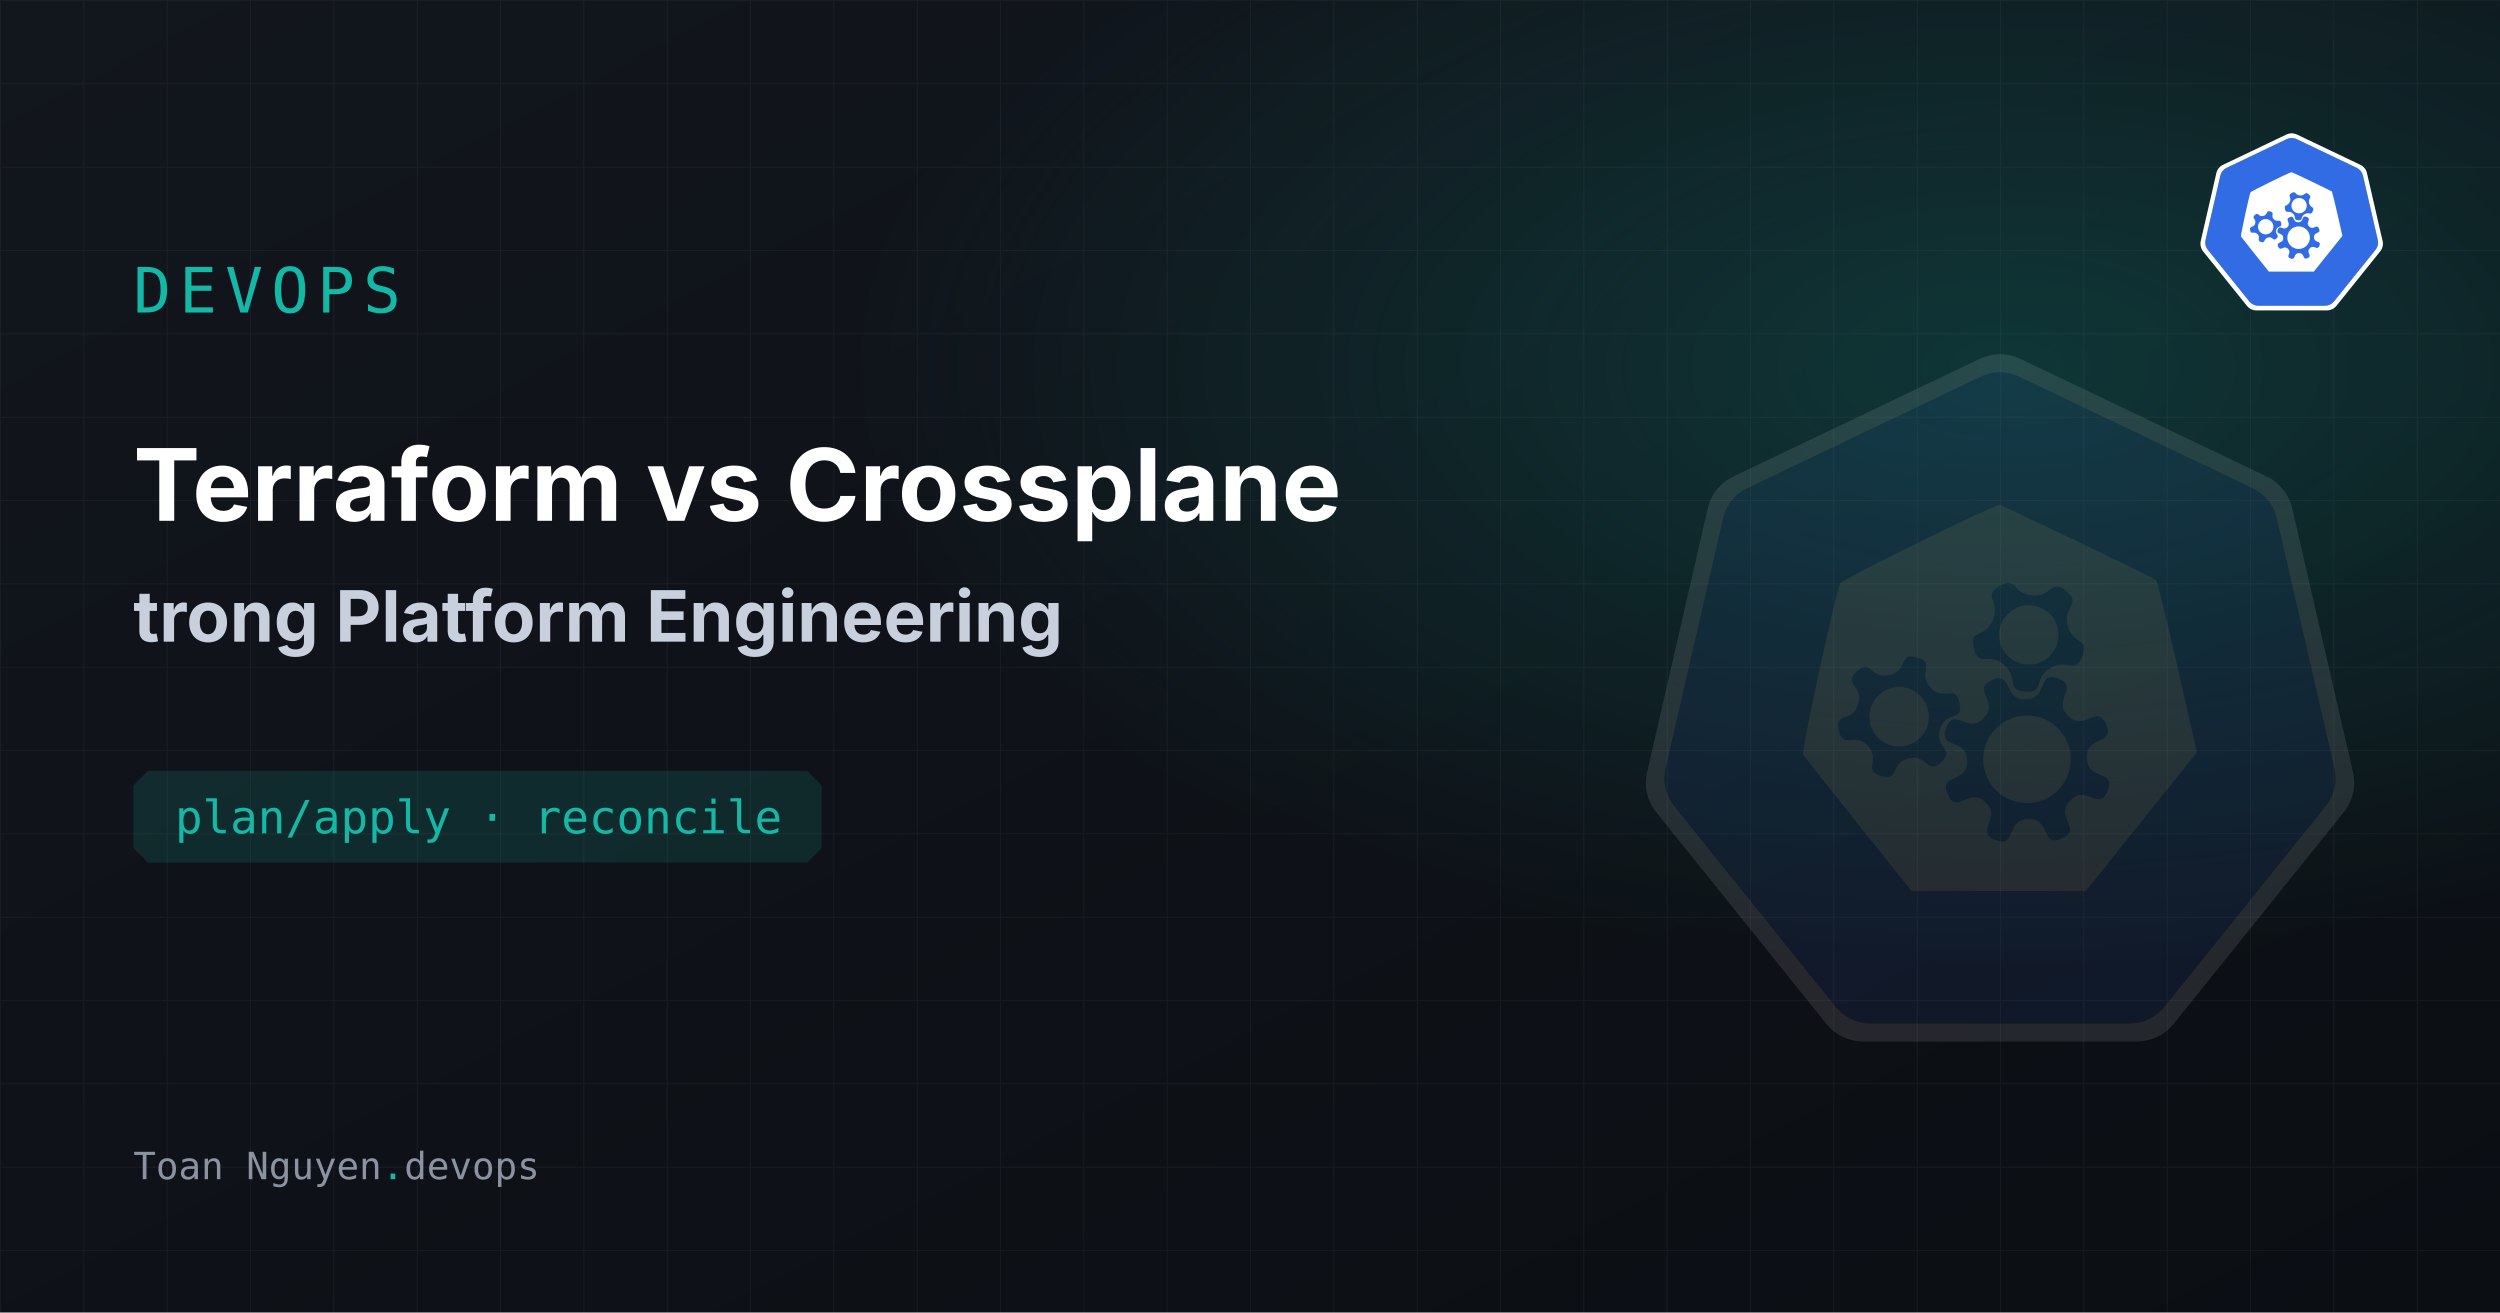
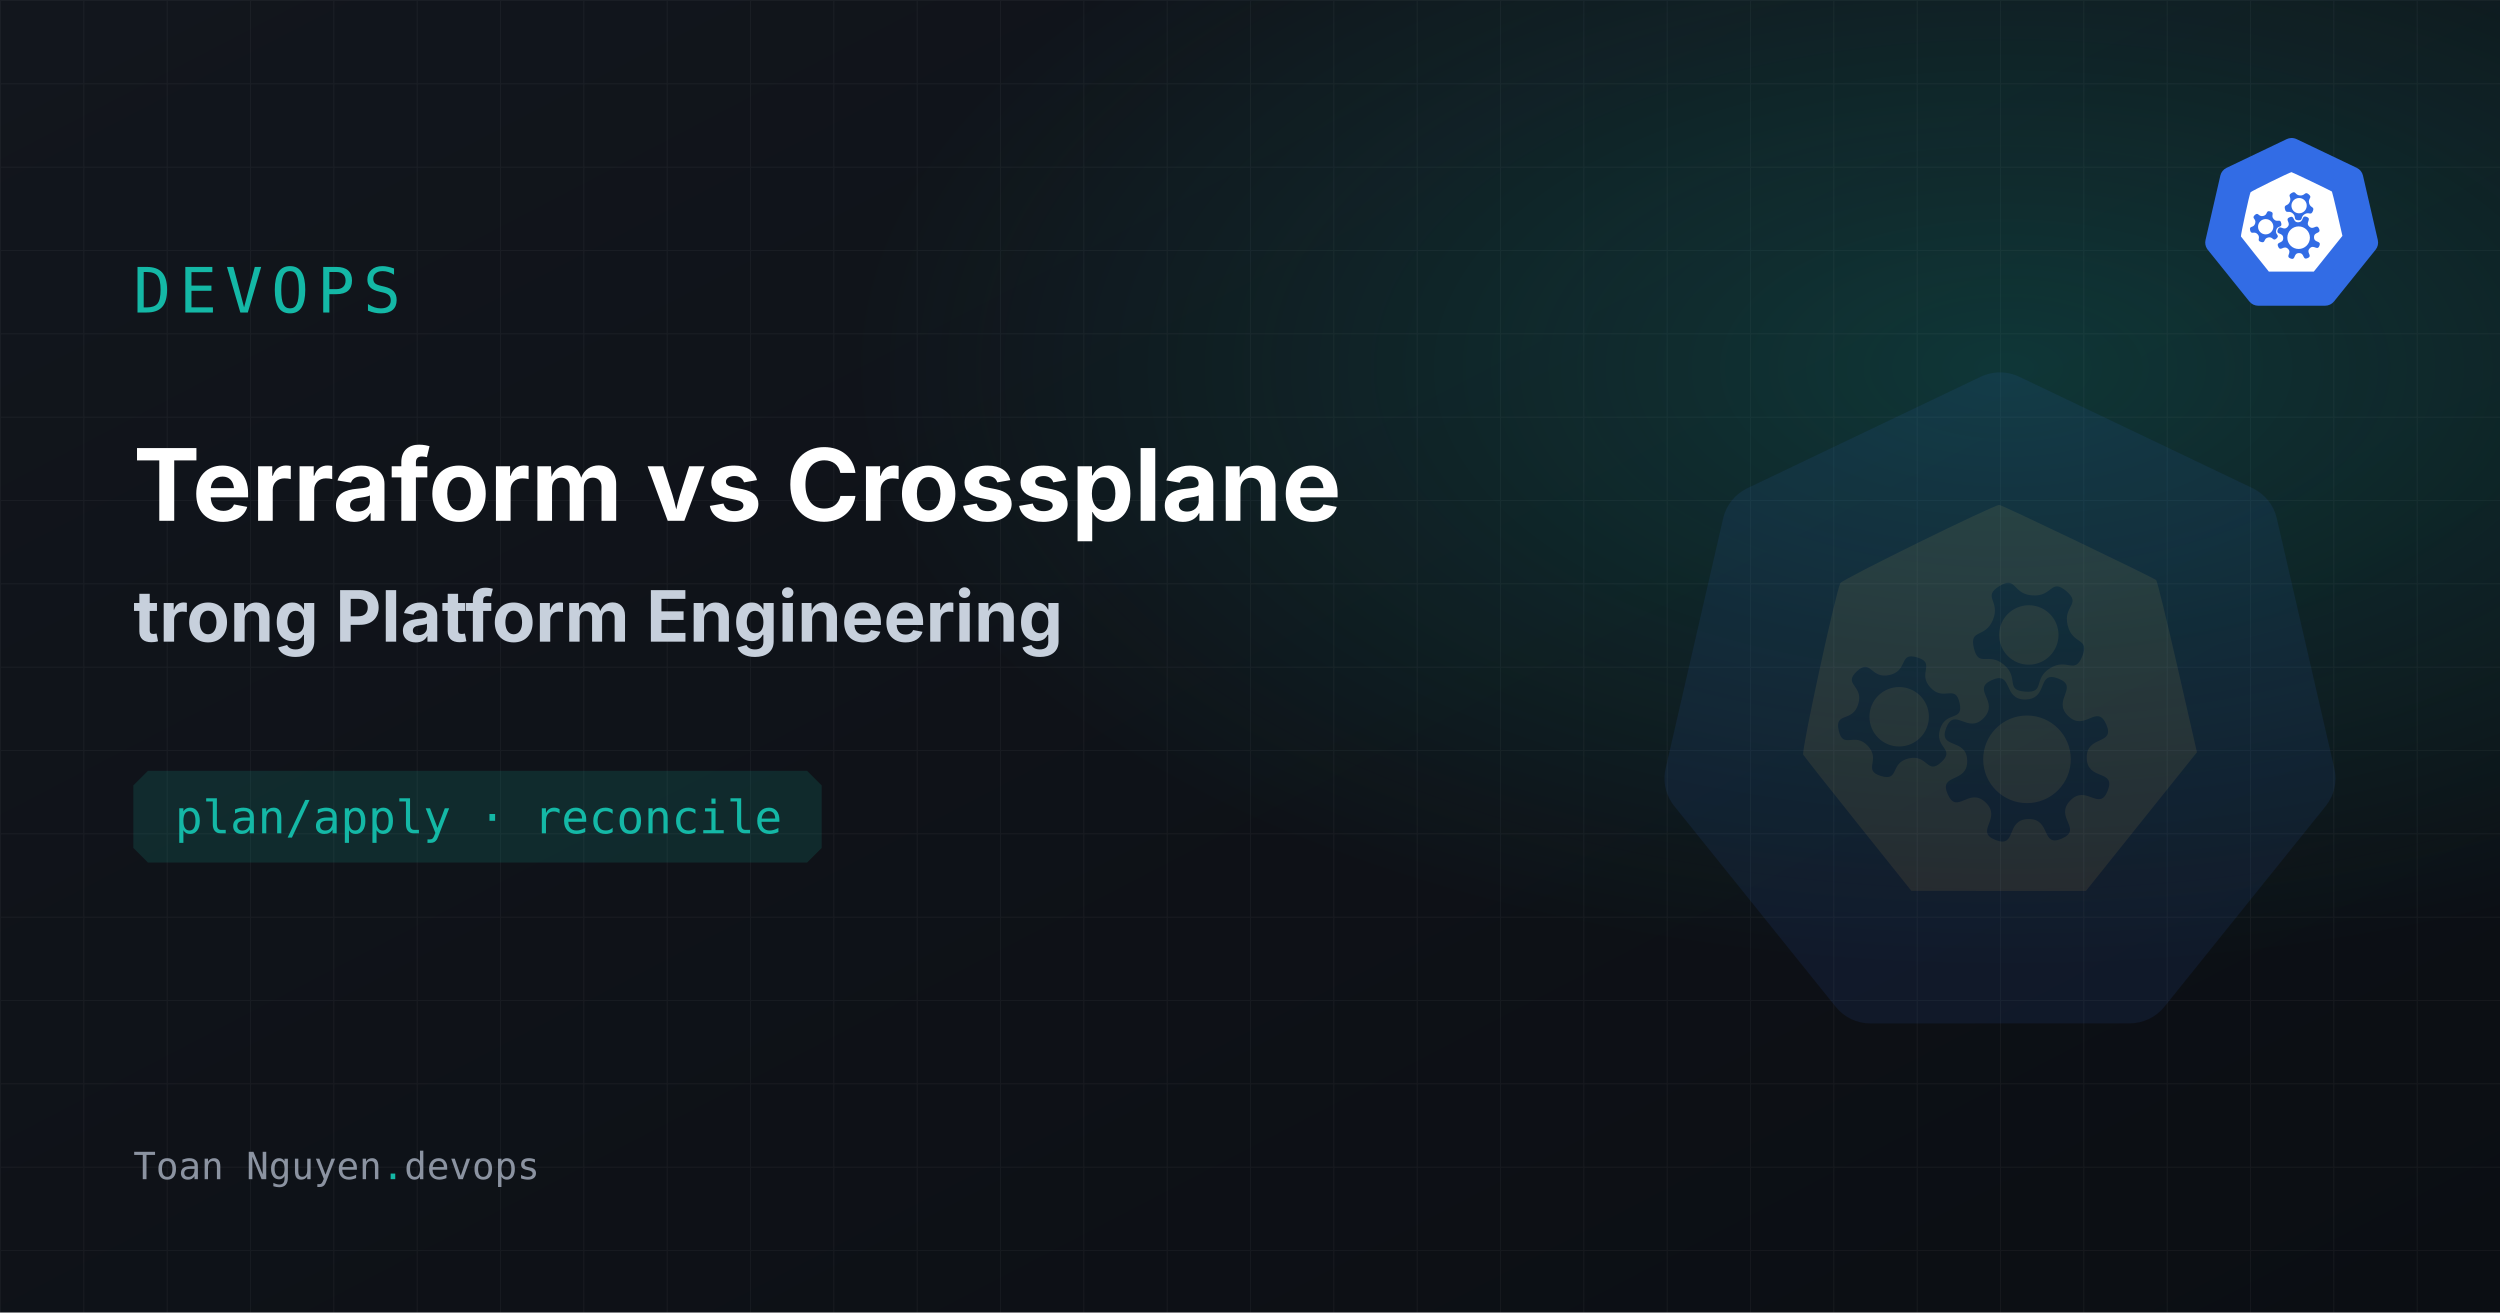
<svg xmlns="http://www.w3.org/2000/svg" width="1200" height="630" viewBox="0 0 1200 630">
  <defs>
    <linearGradient id="bg" x1="0" y1="0" x2="1" y2="1">
      <stop offset="0" stop-color="#12161d" />
      <stop offset="1" stop-color="#0b0e13" />
    </linearGradient>
    <radialGradient id="glow" cx="80%" cy="28%" r="46%">
      <stop offset="0" stop-color="#14b8a6" stop-opacity="0.22" />
      <stop offset="1" stop-color="#14b8a6" stop-opacity="0" />
    </radialGradient>
    <pattern id="grid" width="40" height="40" patternUnits="userSpaceOnUse">
      <path d="M40 0H0V40" fill="none" stroke="#ffffff" stroke-opacity="0.04" />
    </pattern>
    <symbol id="icon" viewBox="0 0 18.035 17.5">
      <g transform="translate(-0.9926264,-1.174181)">
        <g transform="matrix(1.014889,0,0,1.014889,16.90215,-2.698726)">
-           <path d="m -6.849,4.272 a 1.119,1.11 0 0 0 -0.429,0.109 l -5.852,2.796 a 1.119,1.11 0 0 0 -0.606,0.753 l -1.444,6.281 a 1.119,1.11 0 0 0 0.152,0.851 1.119,1.11 0 0 0 0.064,0.088 l 4.051,5.037 a 1.119,1.11 0 0 0 0.875,0.418 l 6.496,-0.002 a 1.119,1.11 0 0 0 0.875,-0.417 L 1.382,15.149 A 1.119,1.11 0 0 0 1.598,14.21 L 0.152,7.929 A 1.119,1.11 0 0 0 -0.453,7.176 L -6.307,4.381 A 1.119,1.11 0 0 0 -6.849,4.272 Z" style="fill:#326ce5;fill-opacity:1;stroke:none;stroke-width:0;stroke-miterlimit:4;stroke-dasharray:none;stroke-opacity:1" />
-           <path d="M -6.852,3.818 A 1.181,1.172 0 0 0 -7.304,3.933 l -6.179,2.951 a 1.181,1.172 0 0 0 -0.639,0.795 l -1.524,6.631 a 1.181,1.172 0 0 0 0.16,0.899 1.181,1.172 0 0 0 0.067,0.093 l 4.276,5.317 a 1.181,1.172 0 0 0 0.924,0.441 l 6.858,-0.002 a 1.181,1.172 0 0 0 0.924,-0.44 l 4.275,-5.318 a 1.181,1.172 0 0 0 0.228,-0.991 L 0.539,7.678 A 1.181,1.172 0 0 0 -0.1,6.883 L -6.279,3.932 A 1.181,1.172 0 0 0 -6.852,3.818 Z m 0.003,0.455 a 1.119,1.11 0 0 1 0.543,0.109 l 5.853,2.795 A 1.119,1.11 0 0 1 0.152,7.929 L 1.598,14.21 a 1.119,1.11 0 0 1 -0.216,0.939 l -4.049,5.037 a 1.119,1.11 0 0 1 -0.875,0.417 l -6.496,0.002 a 1.119,1.11 0 0 1 -0.875,-0.418 l -4.051,-5.037 a 1.119,1.11 0 0 1 -0.064,-0.088 1.119,1.11 0 0 1 -0.152,-0.851 l 1.444,-6.281 a 1.119,1.11 0 0 1 0.606,-0.753 l 5.852,-2.796 a 1.119,1.11 0 0 1 0.429,-0.109 z" style="color:#000000;font-style:normal;font-variant:normal;font-weight:normal;font-stretch:normal;font-size:medium;line-height:normal;font-family:Sans;-inkscape-font-specification:Sans;text-indent:0;text-align:start;text-decoration:none;text-decoration-line:none;letter-spacing:normal;word-spacing:normal;text-transform:none;writing-mode:lr-tb;direction:ltr;baseline-shift:baseline;text-anchor:start;display:inline;overflow:visible;visibility:visible;fill:#ffffff;fill-opacity:1;fill-rule:nonzero;stroke:none;stroke-width:0;stroke-miterlimit:4;stroke-dasharray:none;marker:none;enable-background:accumulate" />
+           <path d="m -6.849,4.272 a 1.119,1.11 0 0 0 -0.429,0.109 l -5.852,2.796 a 1.119,1.11 0 0 0 -0.606,0.753 l -1.444,6.281 a 1.119,1.11 0 0 0 0.152,0.851 1.119,1.11 0 0 0 0.064,0.088 l 4.051,5.037 a 1.119,1.11 0 0 0 0.875,0.418 l 6.496,-0.002 a 1.119,1.11 0 0 0 0.875,-0.417 L 1.382,15.149 A 1.119,1.11 0 0 0 1.598,14.21 L 0.152,7.929 A 1.119,1.11 0 0 0 -0.453,7.176 L -6.307,4.381 A 1.119,1.11 0 0 0 -6.849,4.272 Z" style="fill:#326ce5" />
        </g>
-         <path d="m 9.992,5.01 c -0.138,-0.004 -3.995,1.892 -4.046,1.989 -0.121,0.234 -0.999,4.281 -0.947,4.369 0.03,0.051 0.662,0.852 1.405,1.781 l 1.35,1.688 2.222,0.001 2.222,0.001 1.413,-1.766 1.414,-1.765 -0.495,-2.169 C 14.257,7.946 14.013,6.95 13.988,6.926 13.919,6.86 10.067,5.013 9.992,5.01 Z m 0.236,1.983 c 0.187,0.008 0.206,0.292 0.605,0.321 0.522,0.039 0.466,-0.447 0.865,-0.109 0.399,0.338 -0.089,0.363 0.035,0.871 0.124,0.508 0.569,0.305 0.371,0.789 -0.198,0.484 -0.373,0.027 -0.818,0.302 C 10.841,9.443 11.172,9.803 10.65,9.764 10.128,9.725 10.51,9.418 10.111,9.08 9.712,8.742 9.47,9.168 9.346,8.66 9.222,8.151 9.632,8.419 9.831,7.935 10.029,7.45 9.549,7.353 9.994,7.078 c 0.056,-0.034 0.102,-0.057 0.142,-0.07 0.035,-0.012 0.065,-0.016 0.092,-0.015 z m 0.521,0.572 c -0.076,-5.306e-4 -0.151,0.01 -0.224,0.032 -0.4,0.121 -0.627,0.543 -0.506,0.944 0.121,0.4 0.543,0.626 0.943,0.505 0.4,-0.121 0.626,-0.543 0.506,-0.943 C 11.374,7.786 11.082,7.567 10.75,7.565 Z M 7.757,8.867 c 0.04,7.9e-4 0.088,0.009 0.148,0.027 0.48,0.147 -0.008,0.4 0.334,0.767 0.342,0.367 0.629,-0.101 0.741,0.388 0.113,0.489 -0.35,0.193 -0.497,0.673 -0.147,0.48 0.401,0.494 0.034,0.836 -0.367,0.342 -0.342,-0.206 -0.831,-0.094 -0.489,0.113 -0.227,0.595 -0.707,0.448 -0.48,-0.147 0.008,-0.4 -0.334,-0.767 -0.342,-0.367 -0.629,0.101 -0.741,-0.389 -0.113,-0.489 0.35,-0.193 0.497,-0.673 0.147,-0.48 -0.402,-0.494 -0.035,-0.836 0.367,-0.342 0.342,0.206 0.831,0.094 0.428,-0.098 0.281,-0.48 0.559,-0.475 z m 3.567,0.525 c 0.046,5.36e-4 0.101,0.012 0.17,0.039 0.553,0.215 -0.175,0.546 0.254,0.956 0.429,0.41 0.727,-0.333 0.967,0.21 0.239,0.543 -0.51,0.262 -0.497,0.856 0.013,0.593 0.75,0.279 0.535,0.832 -0.215,0.553 -0.546,-0.175 -0.956,0.254 -0.41,0.429 0.332,0.727 -0.211,0.966 -0.543,0.239 -0.261,-0.51 -0.855,-0.497 -0.593,0.013 -0.279,0.749 -0.833,0.534 C 9.345,13.328 10.074,12.997 9.645,12.586 9.216,12.176 8.918,12.919 8.679,12.376 8.439,11.833 9.189,12.114 9.175,11.521 9.162,10.928 8.426,11.242 8.64,10.688 8.855,10.135 9.187,10.864 9.597,10.435 10.007,10.006 9.264,9.708 9.807,9.468 c 0.543,-0.239 0.262,0.51 0.855,0.497 0.519,-0.012 0.343,-0.576 0.662,-0.574 z M 7.443,9.647 c -0.418,-1.58e-4 -0.757,0.339 -0.757,0.757 -1.59e-4,0.418 0.339,0.757 0.757,0.757 C 7.861,11.16 8.2,10.821 8.2,10.403 8.199,9.985 7.861,9.647 7.443,9.647 Z m 3.254,0.725 c -0.616,4.2e-5 -1.115,0.499 -1.115,1.115 -2.38e-4,0.616 0.499,1.116 1.115,1.116 0.616,2.22e-4 1.116,-0.499 1.116,-1.116 0,-0.616 -0.5,-1.115 -1.116,-1.115 z" style="opacity:1;fill:#ffffff;fill-opacity:1;stroke:#eeeeee;stroke-width:0;stroke-miterlimit:10;stroke-dasharray:none;stroke-dashoffset:11.236;stroke-opacity:1" />
+         <path d="m 9.992,5.01 c -0.138,-0.004 -3.995,1.892 -4.046,1.989 -0.121,0.234 -0.999,4.281 -0.947,4.369 0.03,0.051 0.662,0.852 1.405,1.781 l 1.35,1.688 2.222,0.001 2.222,0.001 1.413,-1.766 1.414,-1.765 -0.495,-2.169 C 14.257,7.946 14.013,6.95 13.988,6.926 13.919,6.86 10.067,5.013 9.992,5.01 Z m 0.236,1.983 c 0.187,0.008 0.206,0.292 0.605,0.321 0.522,0.039 0.466,-0.447 0.865,-0.109 0.399,0.338 -0.089,0.363 0.035,0.871 0.124,0.508 0.569,0.305 0.371,0.789 -0.198,0.484 -0.373,0.027 -0.818,0.302 C 10.841,9.443 11.172,9.803 10.65,9.764 10.128,9.725 10.51,9.418 10.111,9.08 9.712,8.742 9.47,9.168 9.346,8.66 9.222,8.151 9.632,8.419 9.831,7.935 10.029,7.45 9.549,7.353 9.994,7.078 c 0.056,-0.034 0.102,-0.057 0.142,-0.07 0.035,-0.012 0.065,-0.016 0.092,-0.015 z m 0.521,0.572 c -0.076,-5.306e-4 -0.151,0.01 -0.224,0.032 -0.4,0.121 -0.627,0.543 -0.506,0.944 0.121,0.4 0.543,0.626 0.943,0.505 0.4,-0.121 0.626,-0.543 0.506,-0.943 C 11.374,7.786 11.082,7.567 10.75,7.565 Z M 7.757,8.867 c 0.04,7.9e-4 0.088,0.009 0.148,0.027 0.48,0.147 -0.008,0.4 0.334,0.767 0.342,0.367 0.629,-0.101 0.741,0.388 0.113,0.489 -0.35,0.193 -0.497,0.673 -0.147,0.48 0.401,0.494 0.034,0.836 -0.367,0.342 -0.342,-0.206 -0.831,-0.094 -0.489,0.113 -0.227,0.595 -0.707,0.448 -0.48,-0.147 0.008,-0.4 -0.334,-0.767 -0.342,-0.367 -0.629,0.101 -0.741,-0.389 -0.113,-0.489 0.35,-0.193 0.497,-0.673 0.147,-0.48 -0.402,-0.494 -0.035,-0.836 0.367,-0.342 0.342,0.206 0.831,0.094 0.428,-0.098 0.281,-0.48 0.559,-0.475 z m 3.567,0.525 c 0.046,5.36e-4 0.101,0.012 0.17,0.039 0.553,0.215 -0.175,0.546 0.254,0.956 0.429,0.41 0.727,-0.333 0.967,0.21 0.239,0.543 -0.51,0.262 -0.497,0.856 0.013,0.593 0.75,0.279 0.535,0.832 -0.215,0.553 -0.546,-0.175 -0.956,0.254 -0.41,0.429 0.332,0.727 -0.211,0.966 -0.543,0.239 -0.261,-0.51 -0.855,-0.497 -0.593,0.013 -0.279,0.749 -0.833,0.534 C 9.345,13.328 10.074,12.997 9.645,12.586 9.216,12.176 8.918,12.919 8.679,12.376 8.439,11.833 9.189,12.114 9.175,11.521 9.162,10.928 8.426,11.242 8.64,10.688 8.855,10.135 9.187,10.864 9.597,10.435 10.007,10.006 9.264,9.708 9.807,9.468 c 0.543,-0.239 0.262,0.51 0.855,0.497 0.519,-0.012 0.343,-0.576 0.662,-0.574 z M 7.443,9.647 c -0.418,-1.58e-4 -0.757,0.339 -0.757,0.757 -1.59e-4,0.418 0.339,0.757 0.757,0.757 C 7.861,11.16 8.2,10.821 8.2,10.403 8.199,9.985 7.861,9.647 7.443,9.647 Z m 3.254,0.725 c -0.616,4.2e-5 -1.115,0.499 -1.115,1.115 -2.38e-4,0.616 0.499,1.116 1.115,1.116 0.616,2.22e-4 1.116,-0.499 1.116,-1.116 0,-0.616 -0.5,-1.115 -1.116,-1.115 z" style="fill:#ffffff" />
      </g>
    </symbol>
  </defs>
  <rect width="1200" height="630" fill="url(#bg)" />
  <rect width="1200" height="630" fill="url(#grid)" />
  <rect width="1200" height="630" fill="url(#glow)" />
  <use href="#icon" x="790" y="170" width="340" height="330" opacity="0.1" />
  <text x="64" y="150" font-family="'JetBrains Mono',monospace" font-size="30" letter-spacing="4" fill="#14b8a6">DEVOPS</text>
  <text font-family="'Lexend','Inter',sans-serif" font-size="48" font-weight="700" fill="#ffffff">
    <tspan x="64" y="250">Terraform vs Crossplane</tspan>
    <tspan x="64" y="308" font-size="34" fill="#c7d0dc">trong Platform Engineering</tspan>
  </text>
  <g transform="translate(64,370)">
    <path d="M7 0 H323.4 L330.4 7 V37 L323.4 44 H7 L0 37 V7 Z" fill="#14b8a6" fill-opacity="0.15" />
    <text x="20" y="30" font-family="'JetBrains Mono',monospace" font-size="22" fill="#14b8a6">plan/apply · reconcile</text>
  </g>
  <text x="64" y="566" font-family="'JetBrains Mono',monospace" font-size="18" fill="#8b93a1">Toan Nguyen<tspan fill="#14b8a6">.</tspan>devops</text>
  <use href="#icon" x="1056" y="64" width="88" height="85" />
</svg>
